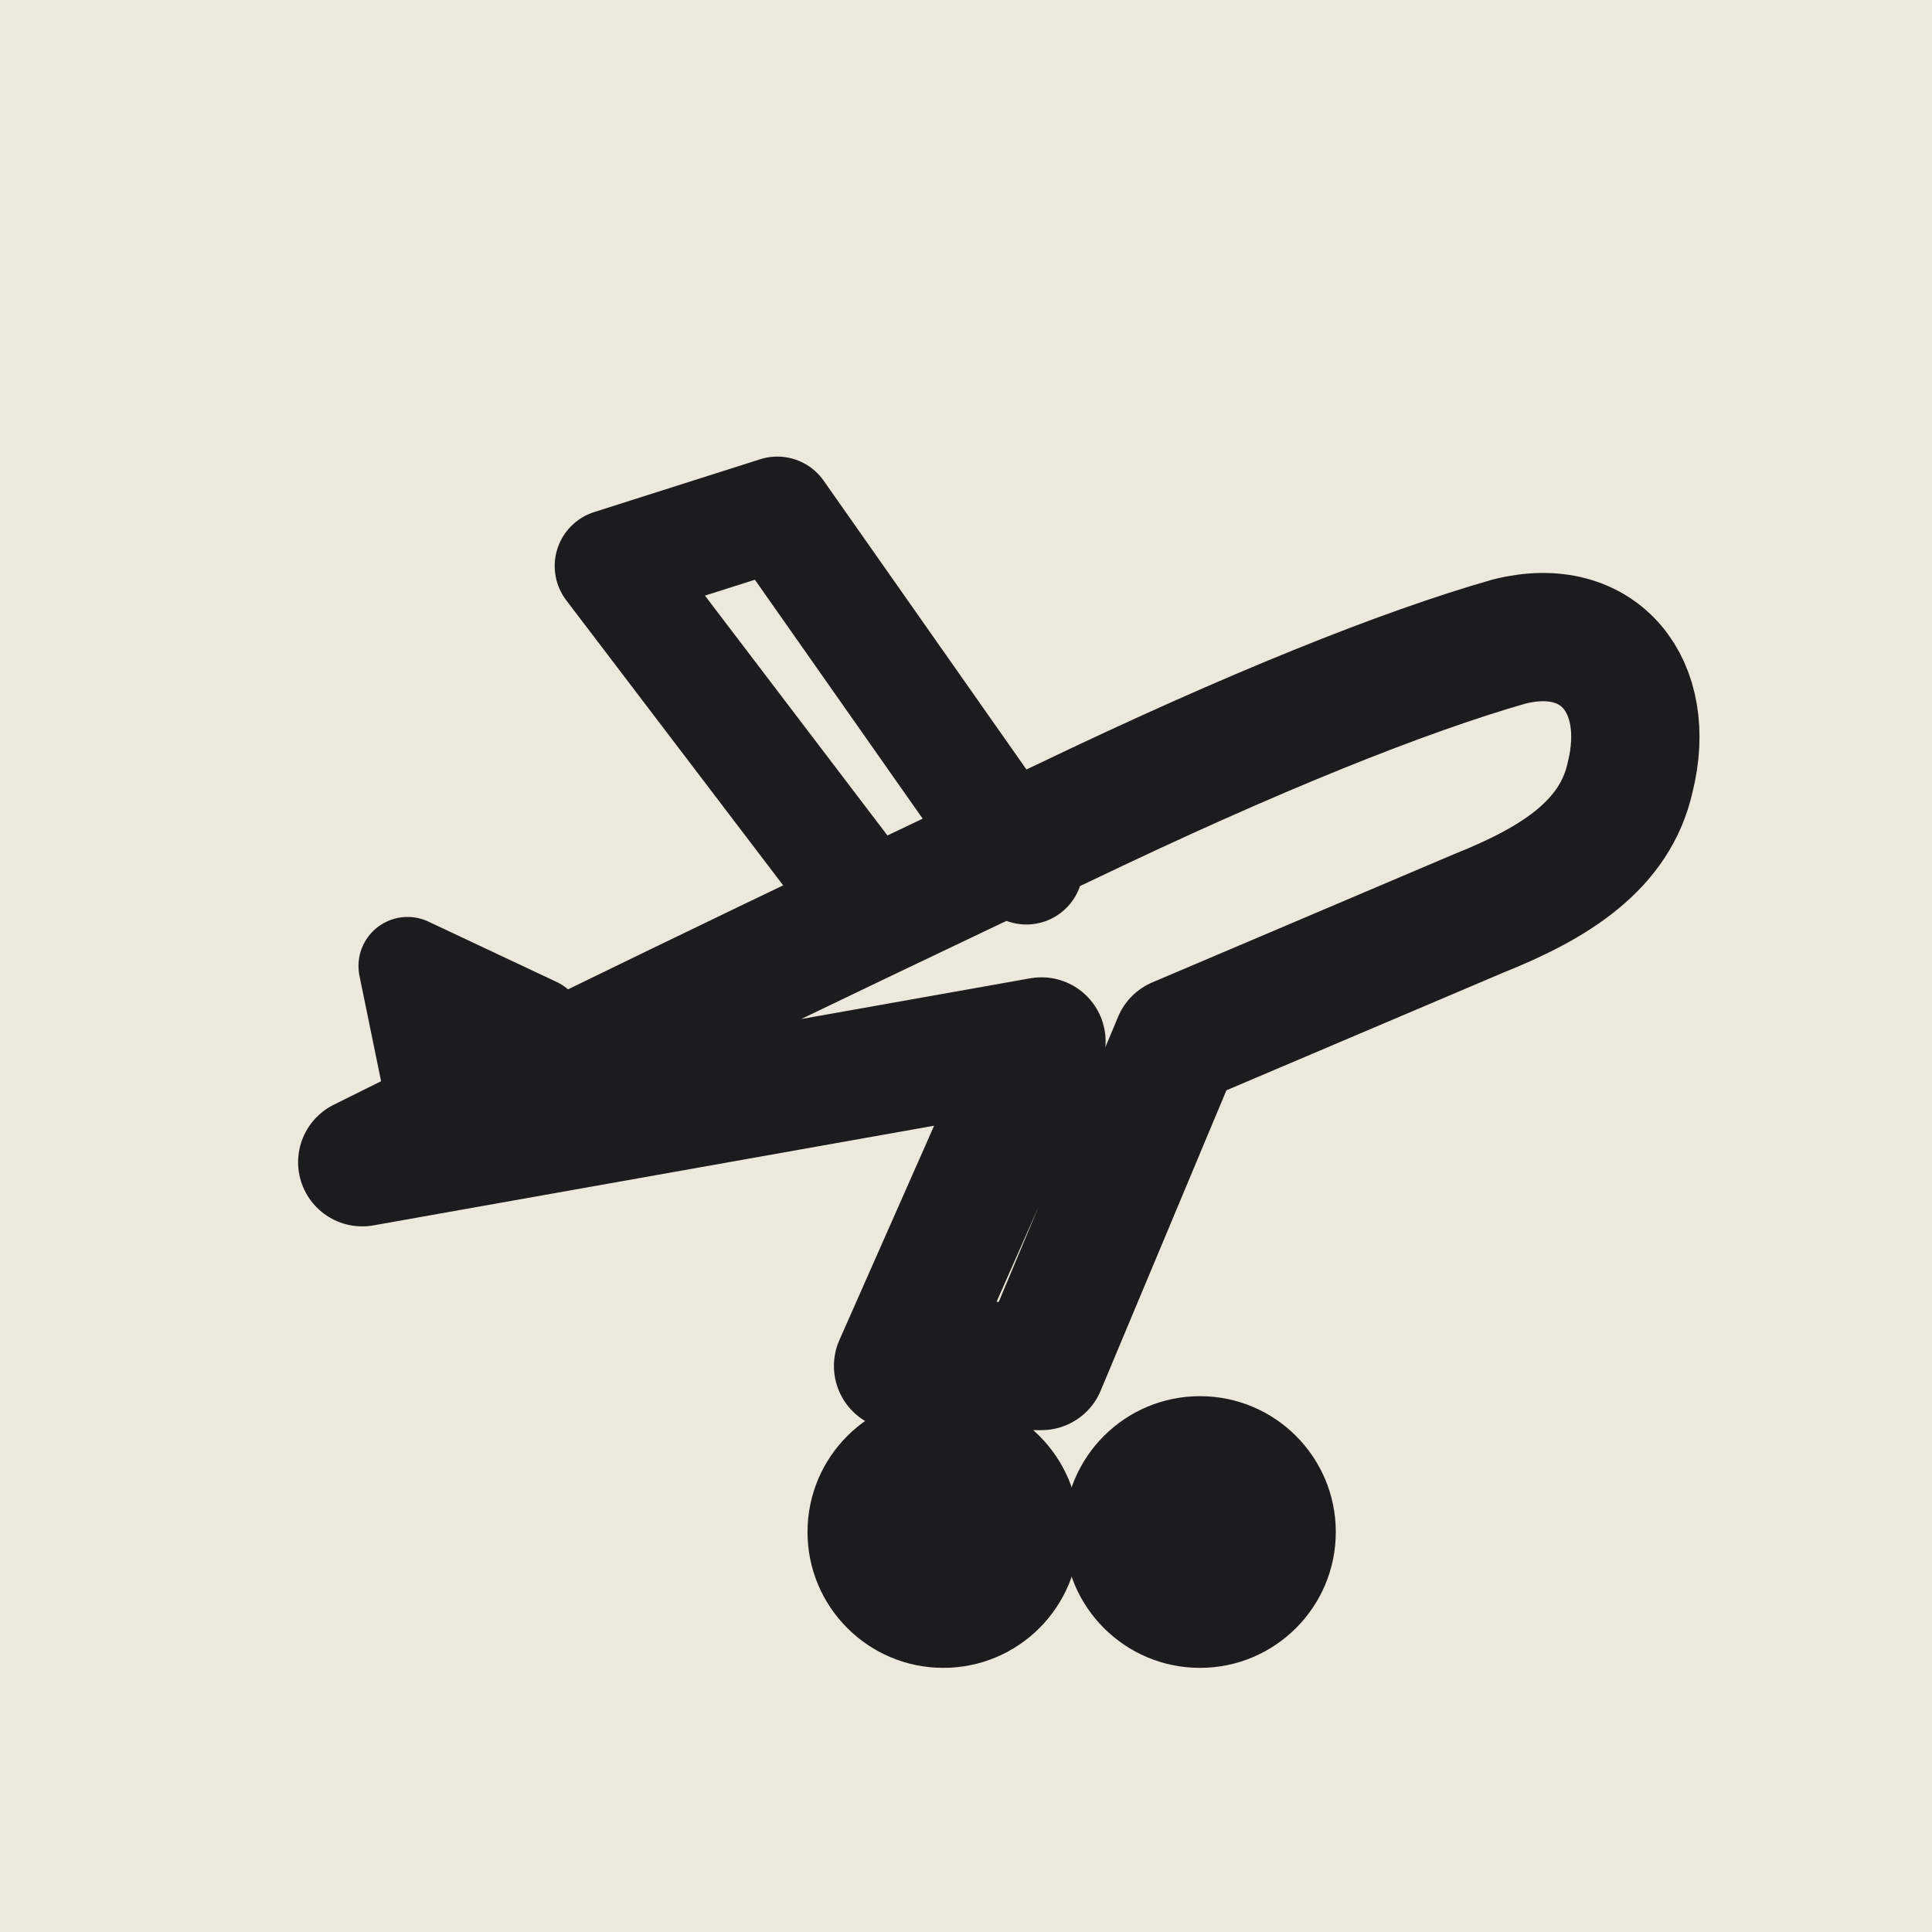
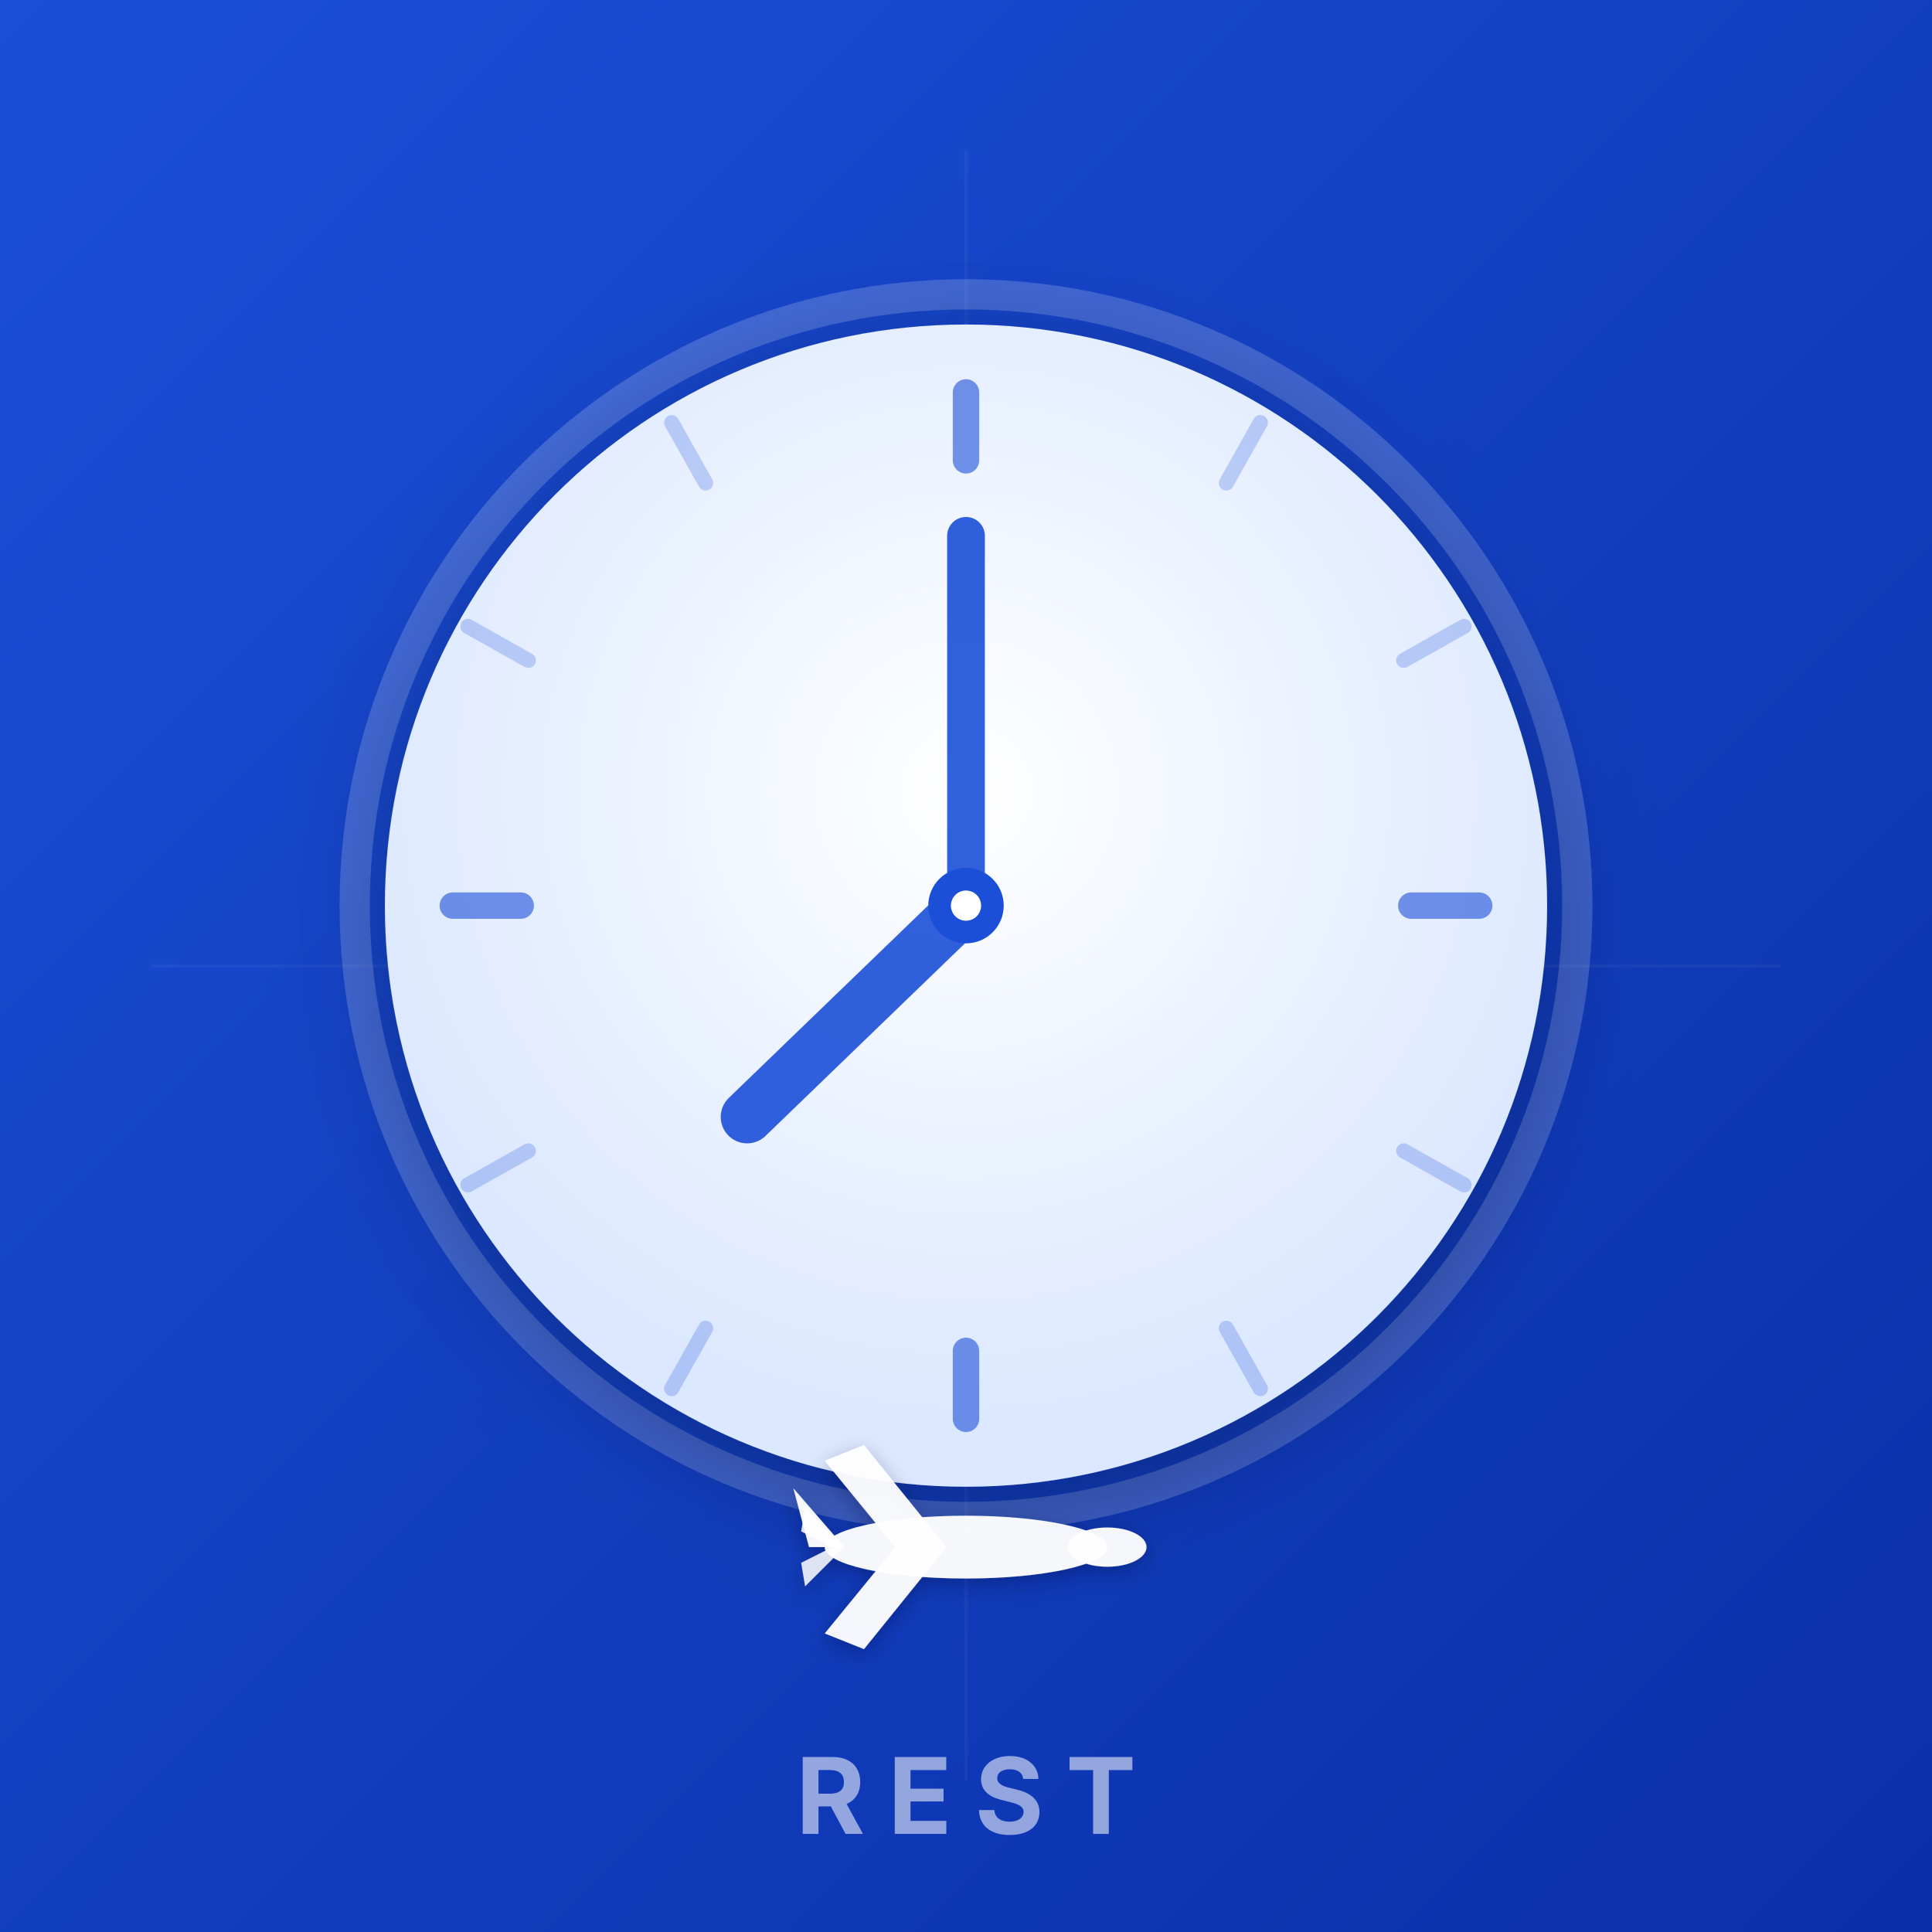
<svg xmlns="http://www.w3.org/2000/svg" viewBox="0 0 512 512">
-   <rect width="512" height="512" fill="#EDE8DC" />
-   <path fill="none" stroke="#1C1C1E" stroke-linecap="round" stroke-linejoin="round" stroke-width="34" d="M 96 308        C 140 286 210 252 282 218        C 332 194 372 178 400 170        C 424 164 438 182 432 206        C 428 224 412 234 392 242        L 312 276        L 276 362        L 238 362        L 276 276        Z" />
-   <path fill="none" stroke="#1C1C1E" stroke-linecap="round" stroke-linejoin="round" stroke-width="30" d="M 272 230 L 206 136 L 162 150 L 232 242" />
-   <path fill="none" stroke="#1C1C1E" stroke-linecap="round" stroke-linejoin="round" stroke-width="26" d="M 116 295 L 108 256 L 142 272" />
-   <circle cx="250" cy="406" r="36" fill="#1C1C1E" />
-   <circle cx="318" cy="406" r="36" fill="#1C1C1E" />
+   <defs>
+     <linearGradient id="bg" x1="0%" y1="0%" x2="100%" y2="100%">
+       <stop offset="0%" stop-color="#1B4FD8" />
+       <stop offset="100%" stop-color="#0A2FA8" />
+     </linearGradient>
+     <radialGradient id="clockFace" cx="50%" cy="40%" r="55%">
+       <stop offset="0%" stop-color="#FFFFFF" stop-opacity="1" />
+       <stop offset="100%" stop-color="#DCE8FF" stop-opacity="1" />
+     </radialGradient>
+     <filter id="shadow" x="-15%" y="-15%" width="130%" height="130%">
+       <feDropShadow dx="0" dy="6" stdDeviation="12" flood-color="#000000" flood-opacity="0.25" />
+     </filter>
+     <filter id="planeShadow" x="-20%" y="-20%" width="140%" height="140%">
+       <feDropShadow dx="0" dy="3" stdDeviation="5" flood-color="#000033" flood-opacity="0.30" />
+     </filter>
+   </defs>
+   <rect width="512" height="512" fill="url(#bg)" />
+   <line x1="256" y1="40" x2="256" y2="472" stroke="#ffffff" stroke-opacity="0.04" stroke-width="1" />
+   <line x1="40" y1="256" x2="472" y2="256" stroke="#ffffff" stroke-opacity="0.04" stroke-width="1" />
+   <circle cx="256" cy="240" r="162" fill="none" stroke="#FFFFFF" stroke-opacity="0.18" stroke-width="8" filter="url(#shadow)" />
+   <circle cx="256" cy="240" r="154" fill="url(#clockFace)" filter="url(#shadow)" />
+   <g stroke="#1B4FD8" stroke-linecap="round" opacity="0.6">
+     <line x1="256" y1="104" x2="256" y2="122" stroke-width="7" />
+     <line x1="392" y1="240" x2="374" y2="240" stroke-width="7" />
+     <line x1="256" y1="376" x2="256" y2="358" stroke-width="7" />
+     <line x1="120" y1="240" x2="138" y2="240" stroke-width="7" />
+     <line x1="334" y1="112" x2="325" y2="128" stroke-width="4" opacity="0.4" />
+     <line x1="388" y1="166" x2="372" y2="175" stroke-width="4" opacity="0.4" />
+     <line x1="388" y1="314" x2="372" y2="305" stroke-width="4" opacity="0.4" />
+     <line x1="334" y1="368" x2="325" y2="352" stroke-width="4" opacity="0.4" />
+     <line x1="178" y1="368" x2="187" y2="352" stroke-width="4" opacity="0.4" />
+     <line x1="124" y1="314" x2="140" y2="305" stroke-width="4" opacity="0.4" />
+     <line x1="124" y1="166" x2="140" y2="175" stroke-width="4" opacity="0.4" />
+     <line x1="178" y1="112" x2="187" y2="128" stroke-width="4" opacity="0.4" />
+   </g>
+   <line x1="256" y1="240" x2="198" y2="296" stroke="#1B4FD8" stroke-width="14" stroke-linecap="round" opacity="0.9" />
+   <line x1="256" y1="240" x2="256" y2="142" stroke="#1B4FD8" stroke-width="10" stroke-linecap="round" opacity="0.9" />
+   <circle cx="256" cy="240" r="10" fill="#1B4FD8" />
+   <circle cx="256" cy="240" r="4" fill="#FFFFFF" />
+   <g transform="translate(256,410) scale(0.52)" filter="url(#planeShadow)">
+     <ellipse cx="0" cy="0" rx="72" ry="16" fill="#FFFFFF" opacity="0.95" />
+     <ellipse cx="72" cy="0" rx="20" ry="10" fill="#FFFFFF" opacity="0.95" />
+     <path d="M -10 0 L -52 -52 L -72 -44 L -36 0 Z" fill="#FFFFFF" opacity="0.95" />
+     <path d="M -10 0 L -52 52 L -72 44 L -36 0 Z" fill="#FFFFFF" opacity="0.95" />
+     <path d="M -62 0 L -88 -30 L -80 0 Z" fill="#FFFFFF" opacity="0.95" />
+     <path d="M -62 0 L -82 -20 L -84 -8 L -68 0 Z" fill="#FFFFFF" opacity="0.85" />
+     <path d="M -62 0 L -82 20 L -84 8 L -68 0 Z" fill="#FFFFFF" opacity="0.85" />
+   </g>
+   <text x="256" y="486" text-anchor="middle" font-family="-apple-system, SF Pro Display, Helvetica Neue, sans-serif" font-size="28" font-weight="700" letter-spacing="6" fill="#FFFFFF" fill-opacity="0.55">REST</text>
</svg>
